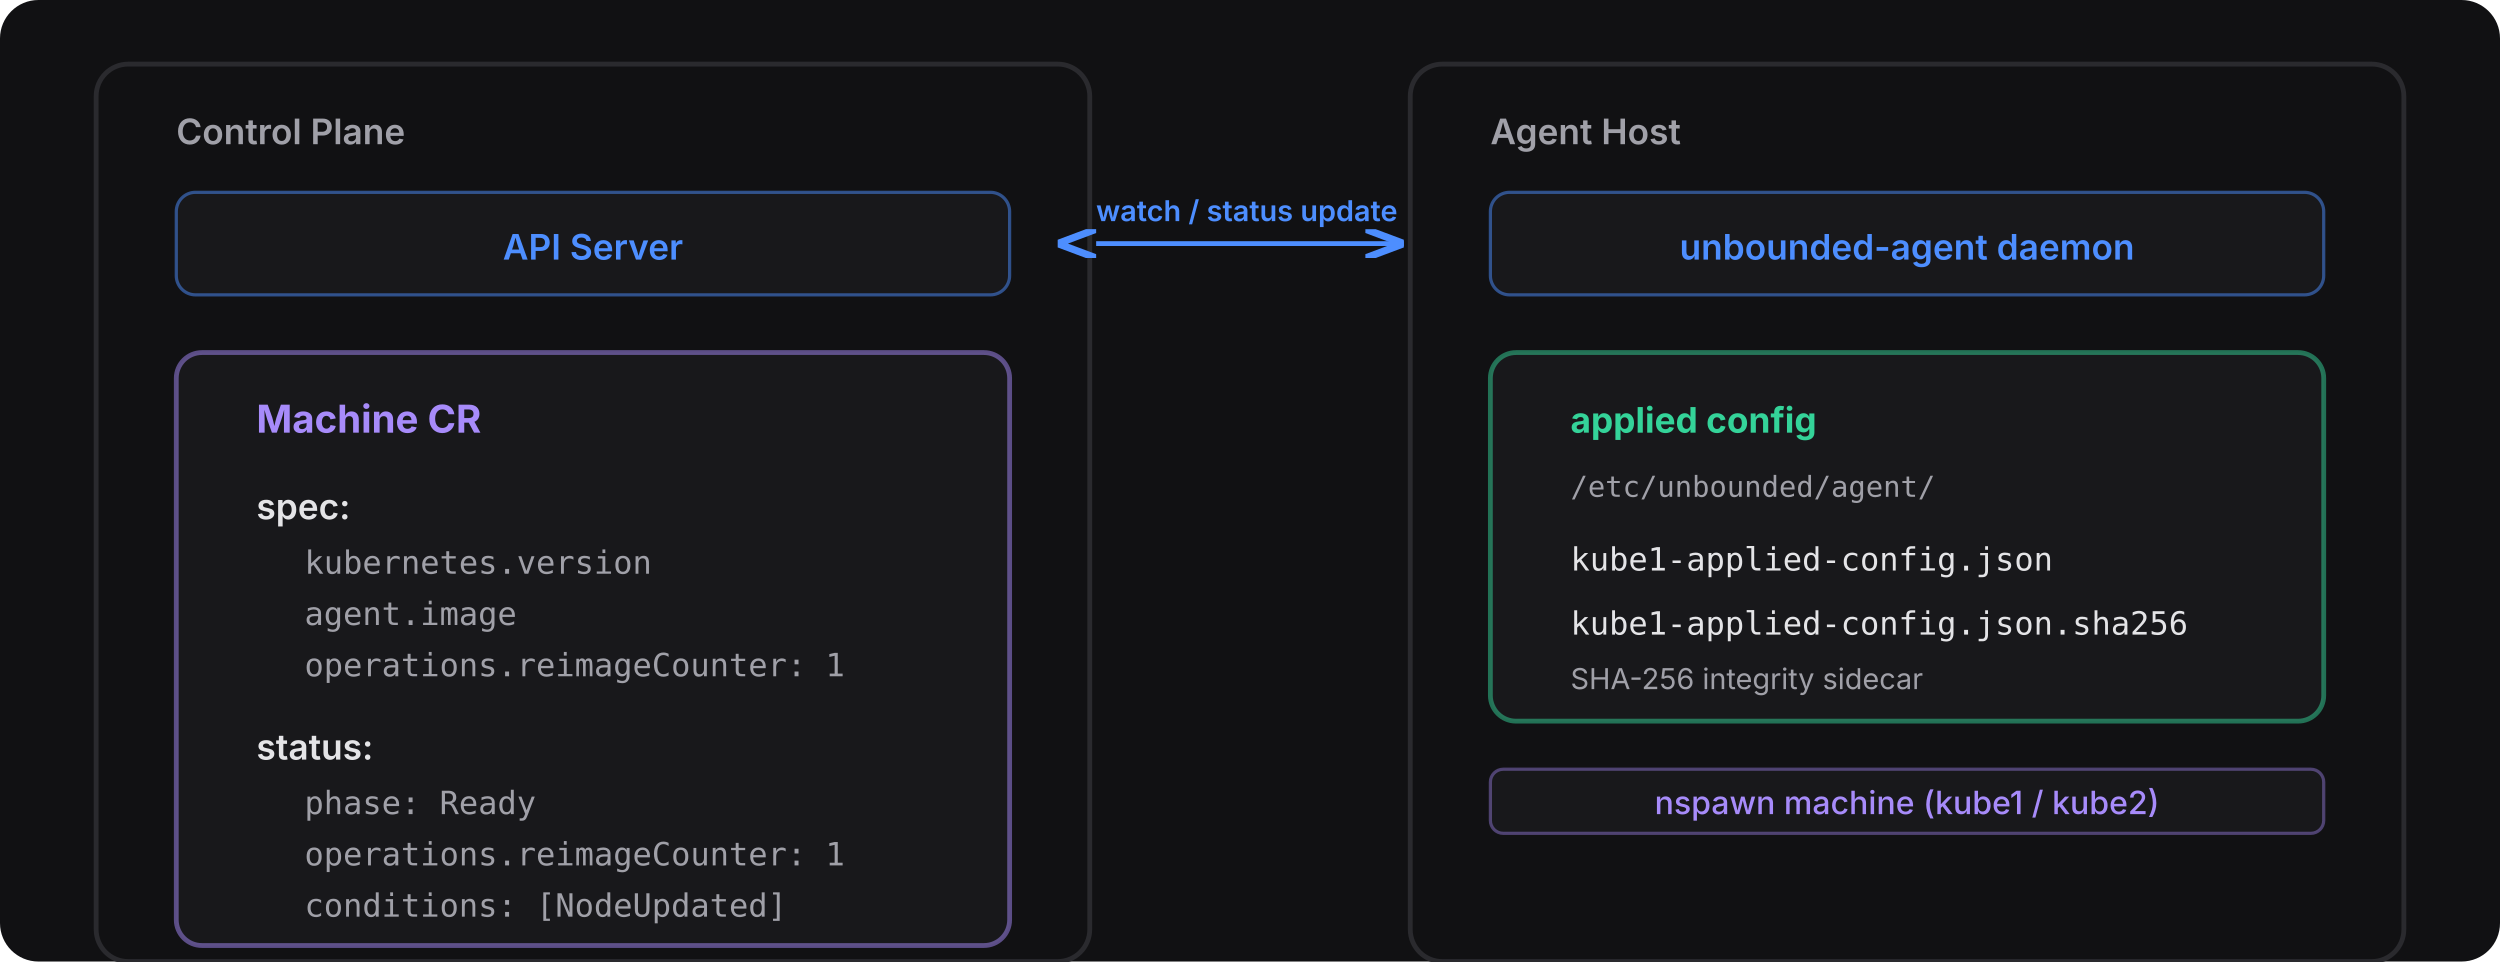
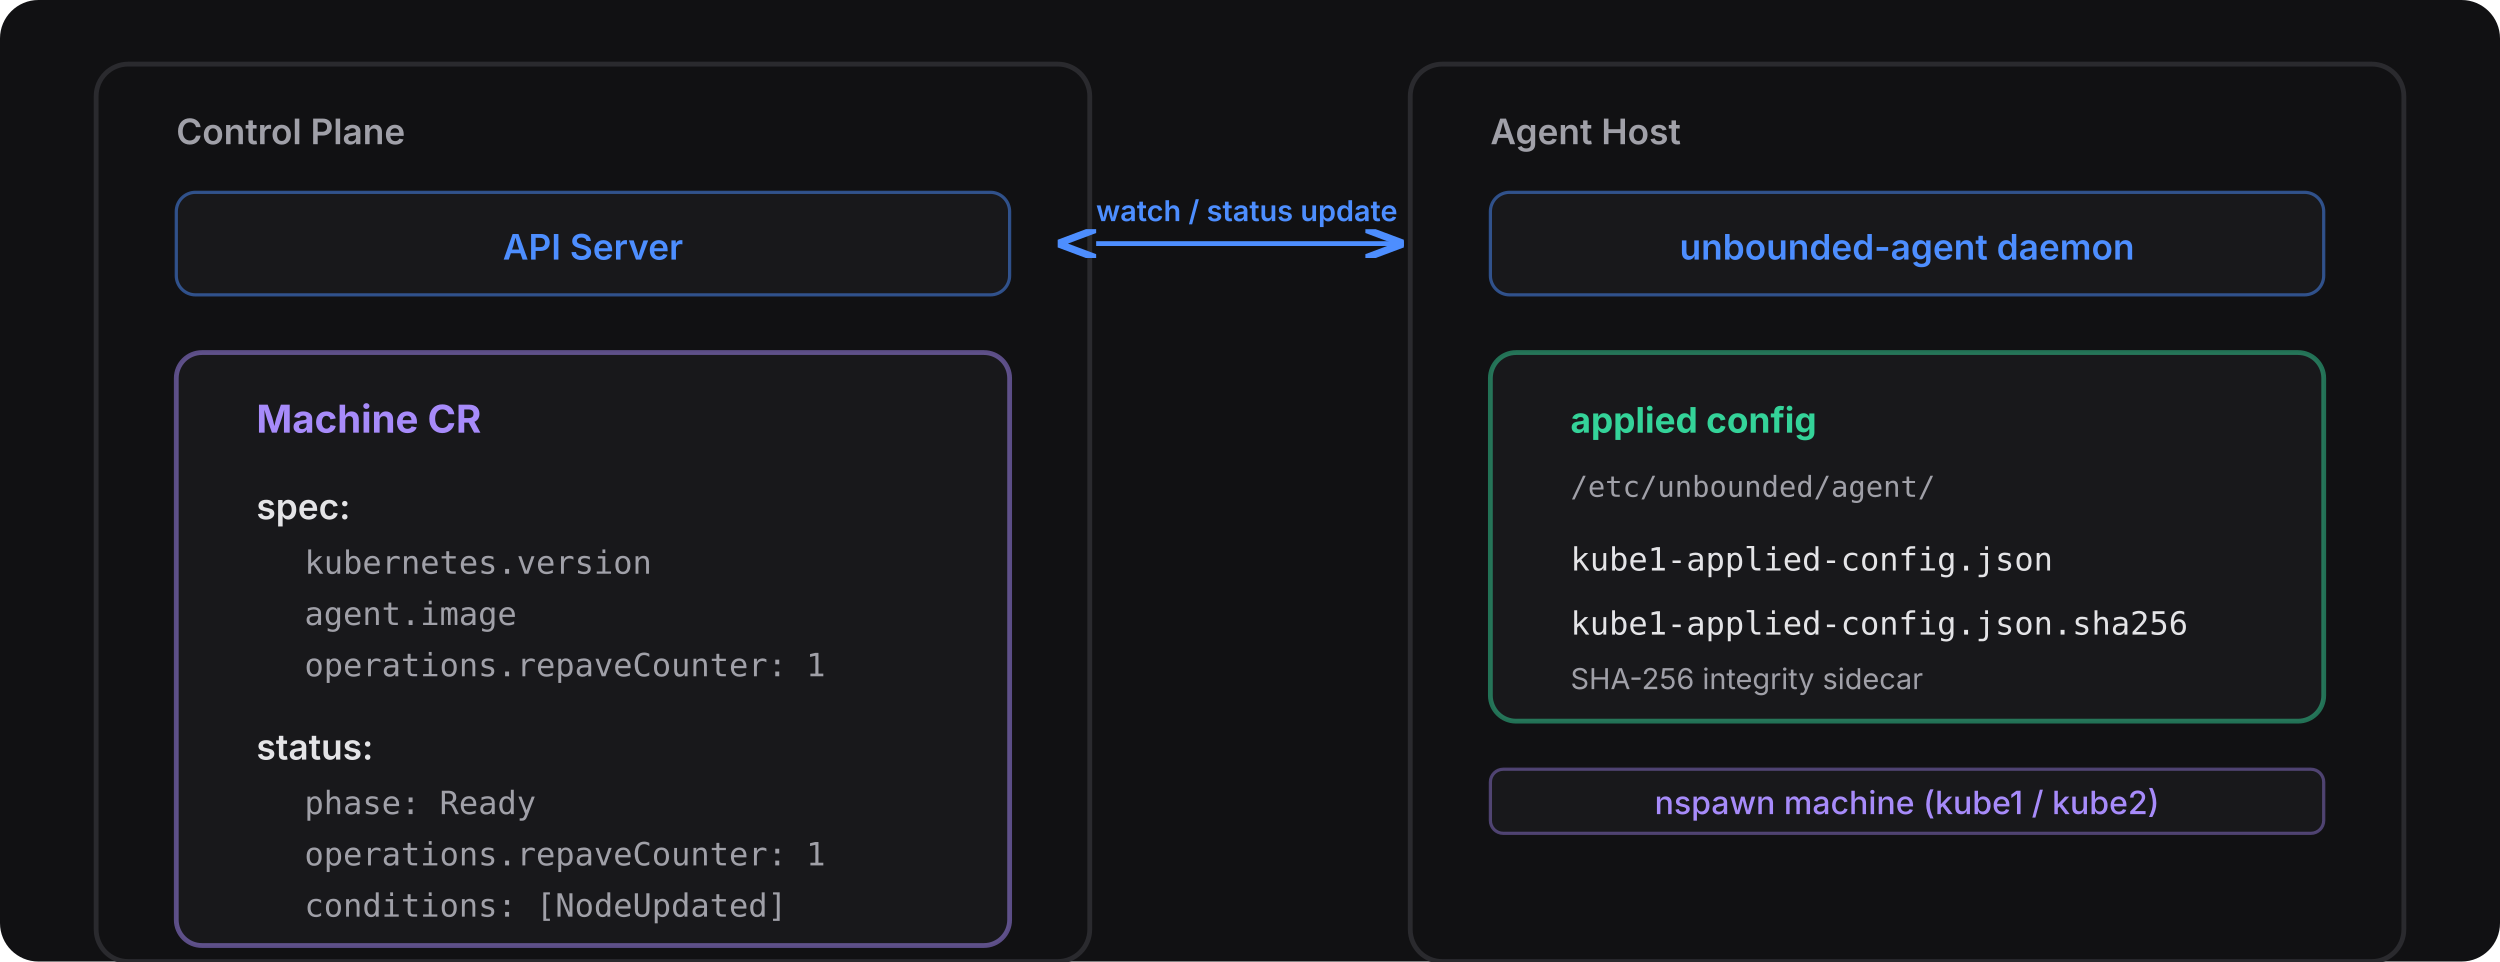
<svg xmlns="http://www.w3.org/2000/svg" viewBox="0 0 780 300" font-family="Inter, -apple-system, BlinkMacSystemFont, sans-serif">
  <defs>
    <marker id="arrowRight" markerWidth="8" markerHeight="6" refX="8" refY="3" orient="auto">
      <path d="M0,0 L8,3 L0,6" fill="none" stroke="#4d8eff" stroke-width="1.5" />
    </marker>
    <marker id="arrowLeftOut" markerWidth="8" markerHeight="6" refX="0" refY="3" orient="auto-start-reverse">
      <path d="M0,0 L8,3 L0,6" fill="none" stroke="#4d8eff" stroke-width="1.5" />
    </marker>
  </defs>
  <rect width="780" height="300" rx="12" fill="#111113" />
  <rect x="30" y="20" width="310" height="280" rx="10" fill="none" stroke="#2a2a2e" stroke-width="1.5" />
  <text x="55" y="45" fill="#a0a0a8" font-size="11" font-weight="600">Control Plane</text>
  <rect x="55" y="60" width="260" height="32" rx="6" fill="#18181b" stroke="#4d8eff" stroke-width="1" stroke-opacity="0.5" />
  <text x="185" y="81" text-anchor="middle" fill="#4d8eff" font-size="11" font-weight="600">API Server</text>
  <rect x="55" y="110" width="260" height="185" rx="8" fill="#18181b" stroke="#a78bfa" stroke-width="1.5" stroke-opacity="0.5" />
  <text x="80" y="135" fill="#a78bfa" font-size="12" font-weight="700">Machine CR</text>
  <text x="80" y="162" fill="#e4e4e7" font-size="11" font-weight="600">spec:</text>
  <text x="95" y="179" fill="#a0a0a8" font-size="10" font-family="'SF Mono', 'Fira Code', monospace">kubernetes.version</text>
  <text x="95" y="195" fill="#a0a0a8" font-size="10" font-family="'SF Mono', 'Fira Code', monospace">agent.image</text>
-   <text x="95" y="211" fill="#a0a0a8" font-size="10" font-family="'SF Mono', 'Fira Code', monospace">operations.reimageCounter: 1</text>
+   <text x="95" y="211" fill="#a0a0a8" font-size="10" font-family="'SF Mono', 'Fira Code', monospace">operations.repaveCounter: 1</text>
  <text x="80" y="237" fill="#e4e4e7" font-size="11" font-weight="600">status:</text>
  <text x="95" y="254" fill="#a0a0a8" font-size="10" font-family="'SF Mono', 'Fira Code', monospace">phase: Ready</text>
-   <text x="95" y="270" fill="#a0a0a8" font-size="10" font-family="'SF Mono', 'Fira Code', monospace">operations.reimageCounter: 1</text>
+   <text x="95" y="270" fill="#a0a0a8" font-size="10" font-family="'SF Mono', 'Fira Code', monospace">operations.repaveCounter: 1</text>
  <text x="95" y="286" fill="#a0a0a8" font-size="10" font-family="'SF Mono', 'Fira Code', monospace">conditions: [NodeUpdated]</text>
  <rect x="440" y="20" width="310" height="280" rx="10" fill="none" stroke="#2a2a2e" stroke-width="1.5" />
  <text x="465" y="45" fill="#a0a0a8" font-size="11" font-weight="600">Agent Host</text>
  <rect x="465" y="60" width="260" height="32" rx="6" fill="#18181b" stroke="#4d8eff" stroke-width="1" stroke-opacity="0.5" />
  <text x="595" y="81" text-anchor="middle" fill="#4d8eff" font-size="11" font-weight="600">unbounded-agent daemon</text>
  <rect x="465" y="110" width="260" height="115" rx="8" fill="#18181b" stroke="#34d399" stroke-width="1.5" stroke-opacity="0.5" />
  <text x="490" y="135" fill="#34d399" font-size="11" font-weight="700">applied config</text>
  <text x="490" y="155" fill="#a0a0a8" font-size="9" font-family="'SF Mono', 'Fira Code', monospace">/etc/unbounded/agent/</text>
  <text x="490" y="178" fill="#e4e4e7" font-size="10" font-family="'SF Mono', 'Fira Code', monospace">kube1-applied-config.json</text>
  <text x="490" y="198" fill="#e4e4e7" font-size="10" font-family="'SF Mono', 'Fira Code', monospace">kube1-applied-config.json.sha256</text>
  <text x="490" y="215" fill="#a0a0a8" font-size="9">SHA-256 integrity sidecar</text>
  <rect x="465" y="240" width="260" height="20" rx="4" fill="#18181b" stroke="#a78bfa" stroke-width="1" stroke-opacity="0.4" />
  <text x="595" y="254" text-anchor="middle" fill="#a78bfa" font-size="10" font-weight="500">nspawn machine (kube1 / kube2)</text>
  <line x1="342" y1="76" x2="438" y2="76" stroke="#4d8eff" stroke-width="1.5" marker-start="url(#arrowLeftOut)" marker-end="url(#arrowRight)" />
  <text x="389" y="69" text-anchor="middle" fill="#4d8eff" font-size="9" font-weight="600">watch / status update</text>
</svg>
